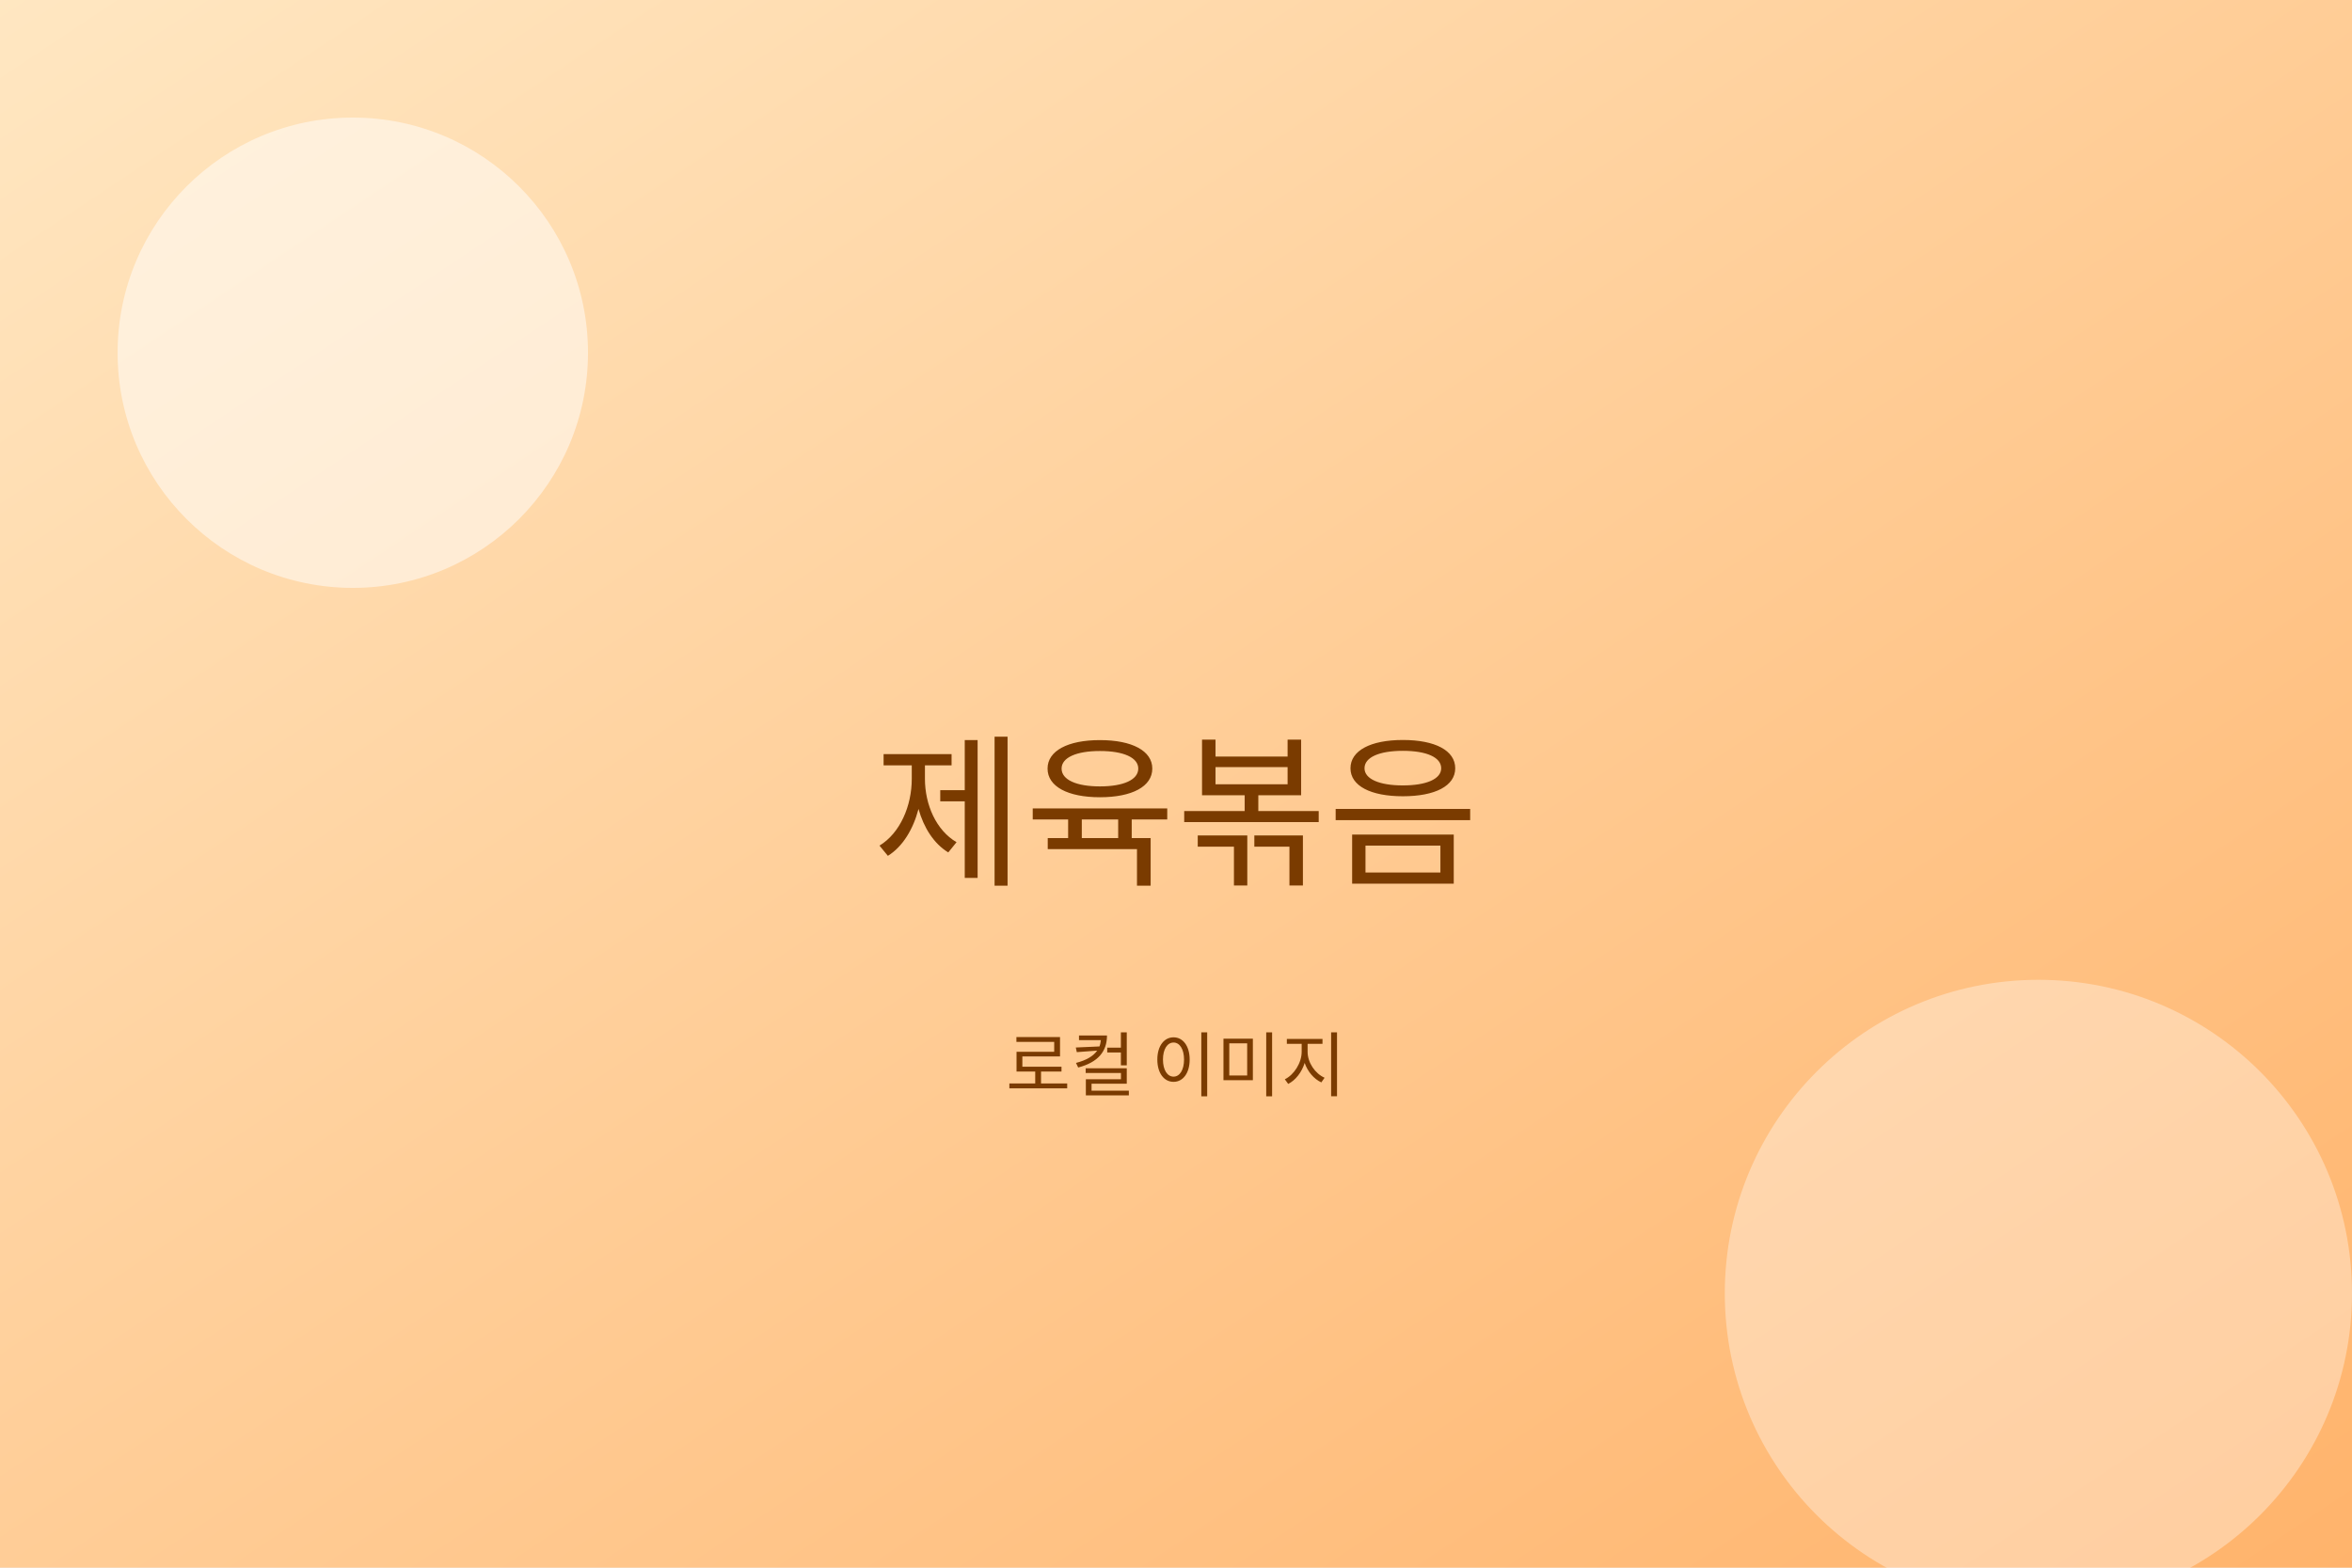
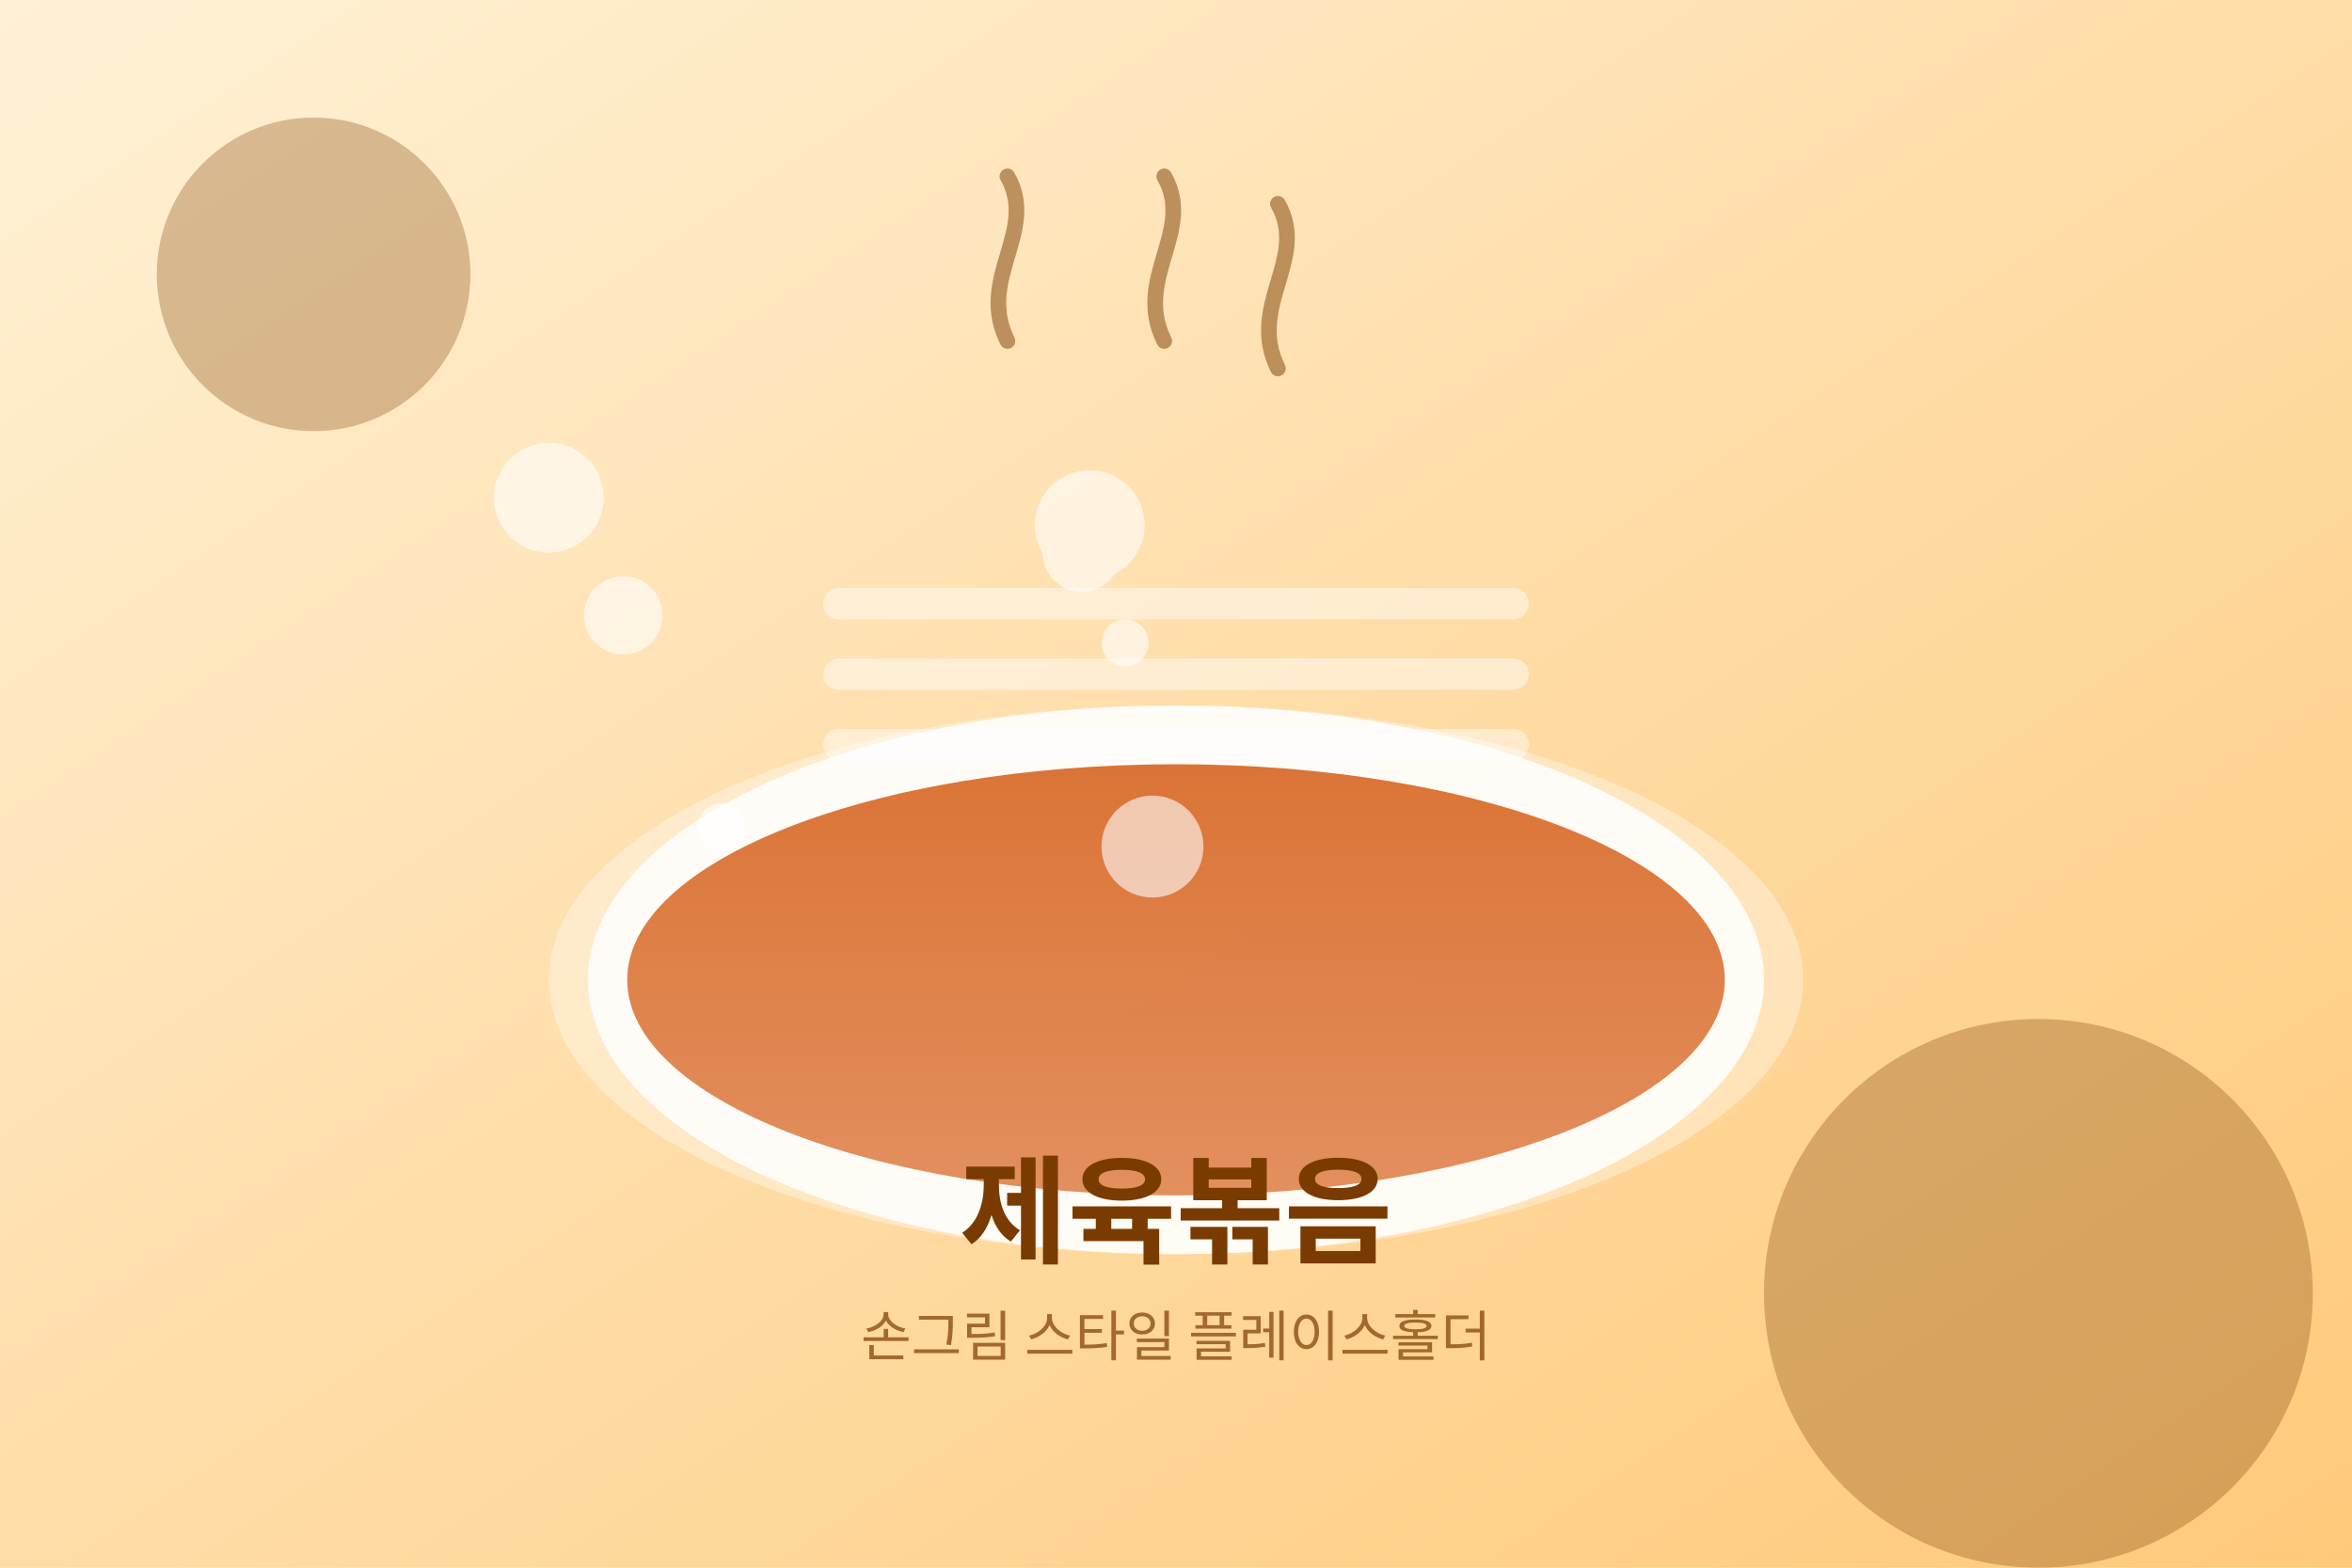
<svg xmlns="http://www.w3.org/2000/svg" width="600" height="400" viewBox="0 0 600 400">
  <defs>
    <linearGradient id="bg" x1="0" y1="0" x2="1" y2="1">
-       <stop offset="0%" stop-color="#ffe7c2" />
-       <stop offset="100%" stop-color="#ffb36b" />
+       <stop offset="0%" stop-color="#fff1d6" />
+       <stop offset="100%" stop-color="#ffc97a" />
+     </linearGradient>
+     <linearGradient id="food" x1="0" y1="0" x2="0" y2="1">
+       <stop offset="0%" stop-color="#d96c2c" stop-opacity="0.95" />
+       <stop offset="100%" stop-color="#d96c2c" stop-opacity="0.75" />
    </linearGradient>
  </defs>
  <rect width="100%" height="100%" fill="url(#bg)" />
-   <circle cx="90" cy="90" r="60" fill="rgba(255,255,255,0.5)" />
-   <circle cx="520" cy="330" r="80" fill="rgba(255,255,255,0.35)" />
-   <text x="50%" y="52%" dominant-baseline="middle" text-anchor="middle" font-size="42" font-family="Pretendard, 'Apple SD Gothic Neo', sans-serif" fill="#7a3b00">제육볶음</text>
-   <text x="50%" y="68%" dominant-baseline="middle" text-anchor="middle" font-size="18" font-family="Pretendard, 'Apple SD Gothic Neo', sans-serif" fill="#7a3b00">로컬 이미지</text>
+   <g opacity="0.3" fill="#7a3b00">
+     <circle cx="80" cy="70" r="40" />
+     <circle cx="520" cy="330" r="70" />
+   </g>
+   <g fill="none" stroke="#7a3b00" stroke-width="4" stroke-linecap="round" opacity="0.5">
+     <path d="M257 87 c -8 -16 8 -28 0 -42" />
+     <path d="M297 87 c -8 -16 8 -28 0 -42" />
+     <path d="M326 94 c -8 -16 8 -28 0 -42" />
+   </g>
+   <ellipse cx="300" cy="250" rx="150" ry="70" fill="#ffffff" opacity="0.85" />
+   <ellipse cx="300" cy="250" rx="160" ry="70" fill="#ffffff" opacity="0.35" />
+   <ellipse cx="300" cy="250" rx="140" ry="55" fill="url(#food)" />
+   <rect x="210" y="150" width="180" height="8" rx="4" fill="#ffffff" opacity="0.45" />
+   <rect x="210" y="168" width="180" height="8" rx="4" fill="#ffffff" opacity="0.45" />
+   <rect x="210" y="186" width="180" height="8" rx="4" fill="#ffffff" opacity="0.45" />
+   <g fill="#ffffff" opacity="0.6">
+     <circle cx="278" cy="134" r="14" />
+     <circle cx="276" cy="141" r="10" />
+     <circle cx="294" cy="216" r="13" />
+     <circle cx="287" cy="164" r="6" />
+     <circle cx="140" cy="127" r="14" />
+     <circle cx="159" cy="157" r="10" />
+     <circle cx="184" cy="211" r="6" />
+   </g>
+   <g font-family="Pretendard, 'Apple SD Gothic Neo', sans-serif" text-anchor="middle">
+     <text x="300" y="320" font-size="30" fill="#7a3b00" font-weight="700">제육볶음</text>
+     <text x="300" y="346" font-size="14" fill="#7a3b00" opacity="0.7">손그림 스타일 플레이스홀더</text>
+   </g>
</svg>
